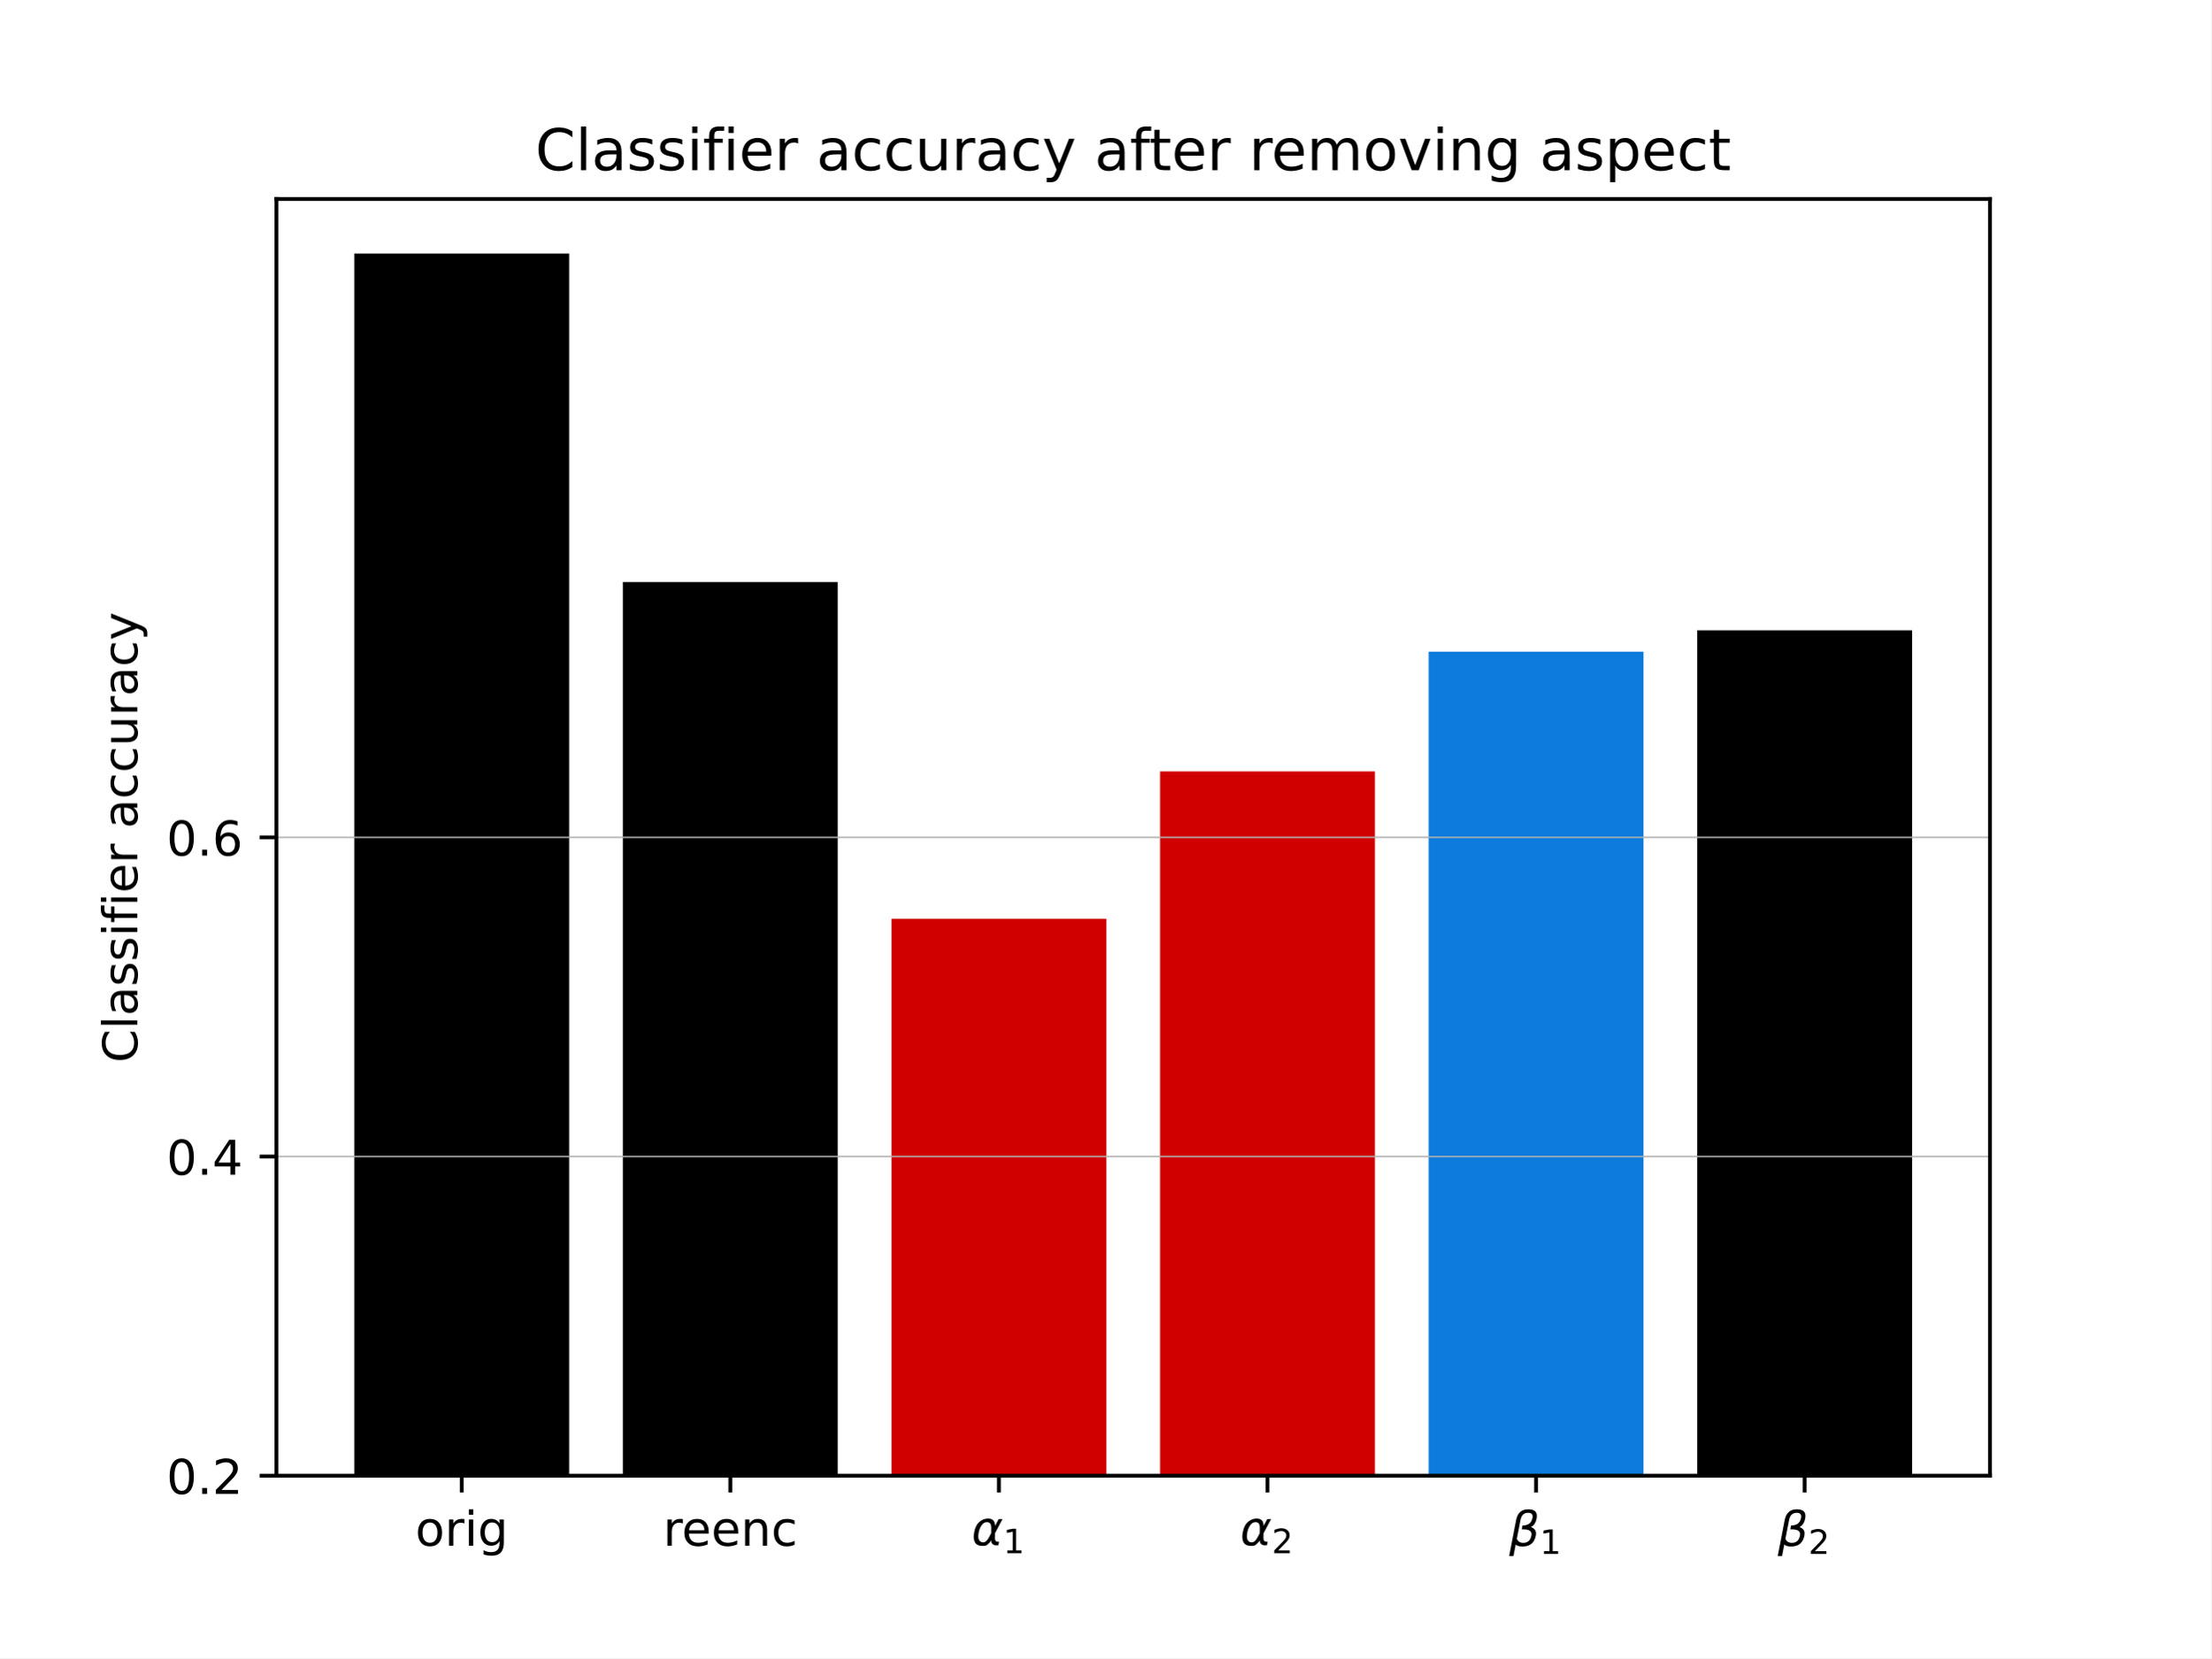
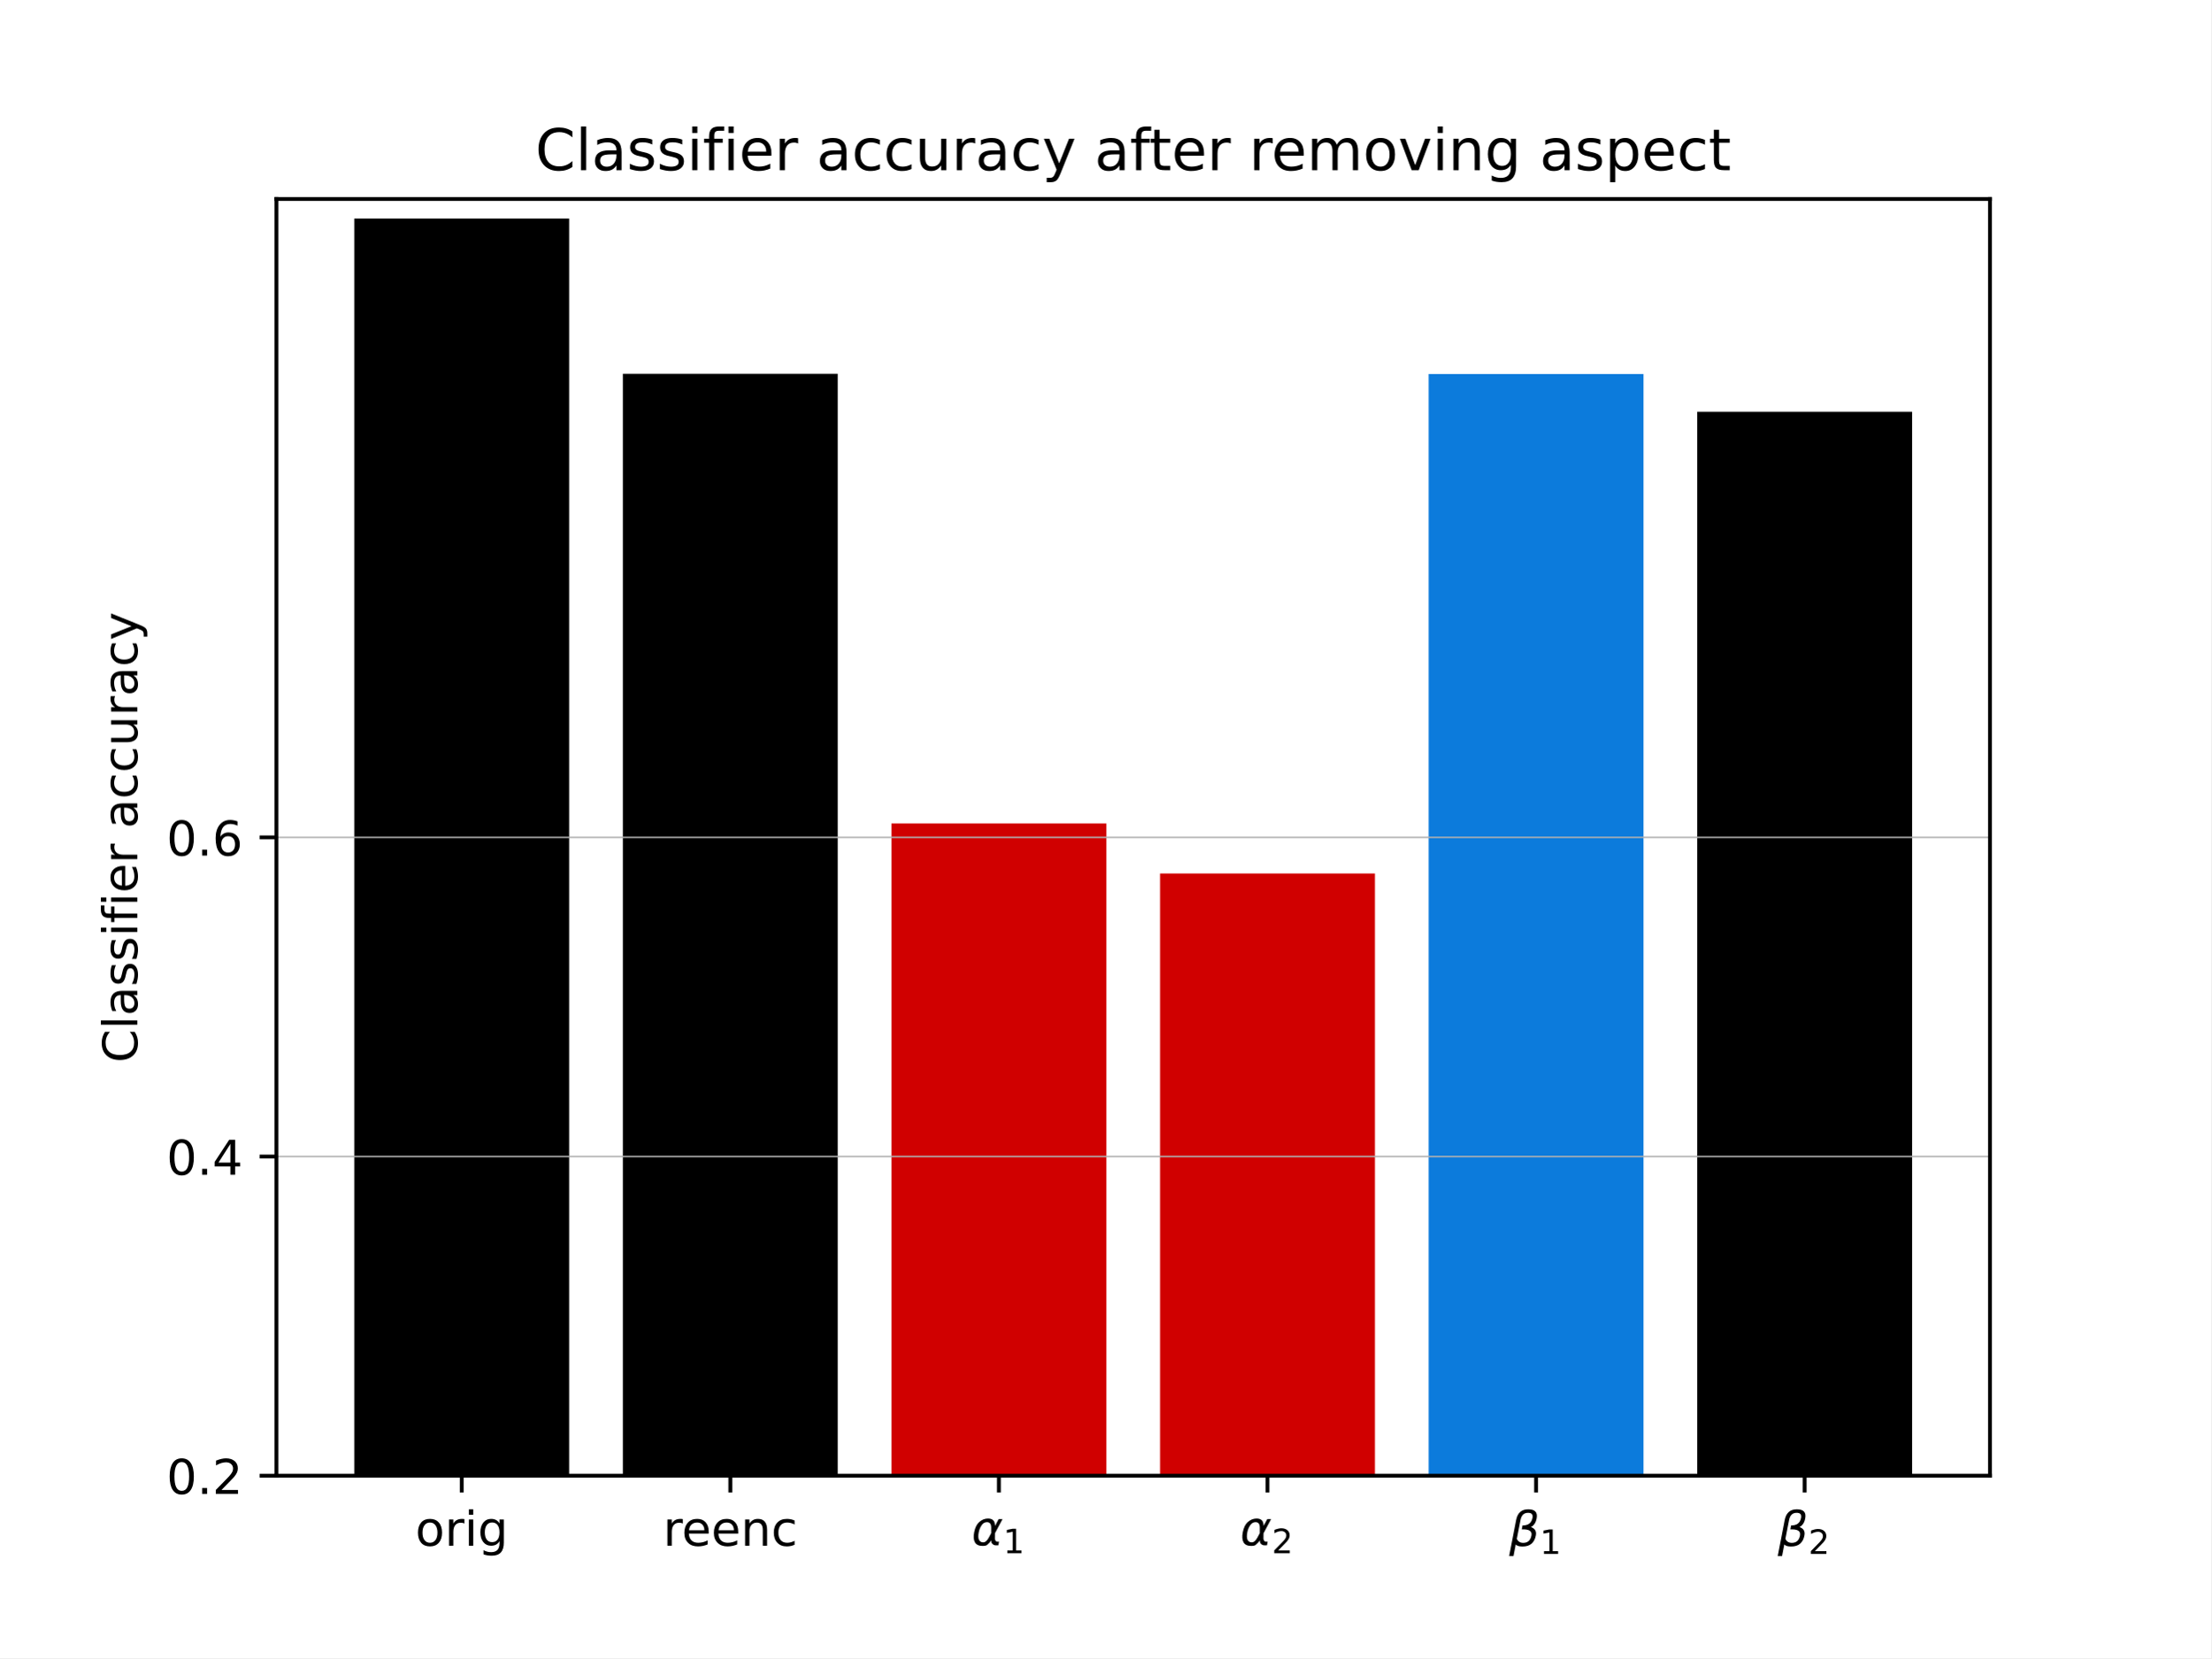
<svg xmlns="http://www.w3.org/2000/svg" xmlns:xlink="http://www.w3.org/1999/xlink" height="345.6pt" version="1.1" viewBox="0 0 460.8 345.6" width="460.8pt">
  <defs>
    <style type="text/css">*{stroke-linecap:butt;stroke-linejoin:round;}</style>
  </defs>
  <g id="figure_1">
    <g id="patch_1">
      <path d="M 0 345.6  L 460.8 345.6  L 460.8 0  L 0 0  z " style="fill:#ffffff;" />
    </g>
    <g id="axes_1">
      <g id="patch_2">
        <path d="M 57.6 307.584  L 414.72 307.584  L 414.72 41.472  L 57.6 41.472  z " style="fill:#ffffff;" />
      </g>
      <g id="patch_3">
-         <path clip-path="url(#pbe106385fd)" d="M 73.833 374.112  L 118.613 374.112  L 118.613 52.833  L 73.833 52.833  z " />
+         <path clip-path="url(#p115af329d2)" d="M 73.833 374.112  L 118.613 374.112  L 118.613 45.546  L 73.833 45.546  z " />
      </g>
      <g id="patch_4">
-         <path clip-path="url(#pbe106385fd)" d="M 129.808 374.112  L 174.588 374.112  L 174.588 121.325  L 129.808 121.325  z " />
+         <path clip-path="url(#p115af329d2)" d="M 129.808 374.112  L 174.588 374.112  L 174.588 77.908  L 129.808 77.908  z " />
      </g>
      <g id="patch_5">
-         <path clip-path="url(#pbe106385fd)" d="M 185.783 374.112  L 230.563 374.112  L 230.563 191.504  L 185.783 191.504  z " style="fill:#d00000;" />
+         <path clip-path="url(#p115af329d2)" d="M 185.783 374.112  L 230.563 374.112  L 230.563 171.635  L 185.783 171.635  z " style="fill:#d00000;" />
      </g>
      <g id="patch_6">
-         <path clip-path="url(#pbe106385fd)" d="M 241.757 374.112  L 286.537 374.112  L 286.537 160.794  L 241.757 160.794  z " style="fill:#d00000;" />
+         <path clip-path="url(#p115af329d2)" d="M 241.757 374.112  L 286.537 374.112  L 286.537 182.063  L 241.757 182.063  z " style="fill:#d00000;" />
      </g>
      <g id="patch_7">
-         <path clip-path="url(#pbe106385fd)" d="M 297.732 374.112  L 342.512 374.112  L 342.512 135.827  L 297.732 135.827  z " style="fill:#0c7bdc;" />
+         <path clip-path="url(#p115af329d2)" d="M 297.732 374.112  L 342.512 374.112  L 342.512 77.961  L 297.732 77.961  z " style="fill:#0c7bdc;" />
      </g>
      <g id="patch_8">
-         <path clip-path="url(#pbe106385fd)" d="M 353.707 374.112  L 398.487 374.112  L 398.487 131.376  L 353.707 131.376  z " />
+         <path clip-path="url(#p115af329d2)" d="M 353.707 374.112  L 398.487 374.112  L 398.487 85.823  L 353.707 85.823  z " />
      </g>
      <g id="matplotlib.axis_1">
        <g id="xtick_1">
          <g id="line2d_1">
            <defs>
-               <path d="M 0 0  L 0 3.5  " id="m1d62fc8618" style="stroke:#000000;stroke-width:0.8;" />
+               <path d="M 0 0  L 0 3.5  " id="mec8ad791c5" style="stroke:#000000;stroke-width:0.8;" />
            </defs>
            <g>
-               <use style="stroke:#000000;stroke-width:0.8;" x="96.223" xlink:href="#m1d62fc8618" y="307.584" />
+               <use style="stroke:#000000;stroke-width:0.8;" x="96.223" xlink:href="#mec8ad791c5" y="307.584" />
            </g>
          </g>
          <g id="text_1">
            <g transform="translate(86.54457 322.1824)scale(0.1 -0.1)">
              <defs>
                <path d="M 30.609 48.391  Q 23.391 48.391 19.188 42.75  Q 14.984 37.109 14.984 27.297  Q 14.984 17.484 19.156 11.844  Q 23.344 6.203 30.609 6.203  Q 37.797 6.203 41.984 11.859  Q 46.188 17.531 46.188 27.297  Q 46.188 37.016 41.984 42.703  Q 37.797 48.391 30.609 48.391  z M 30.609 56  Q 42.328 56 49.016 48.375  Q 55.719 40.766 55.719 27.297  Q 55.719 13.875 49.016 6.219  Q 42.328 -1.422 30.609 -1.422  Q 18.844 -1.422 12.172 6.219  Q 5.516 13.875 5.516 27.297  Q 5.516 40.766 12.172 48.375  Q 18.844 56 30.609 56  z " id="DejaVuSans-111" />
                <path d="M 41.109 46.297  Q 39.594 47.172 37.812 47.578  Q 36.031 48 33.891 48  Q 26.266 48 22.188 43.047  Q 18.109 38.094 18.109 28.812  L 18.109 0  L 9.078 0  L 9.078 54.688  L 18.109 54.688  L 18.109 46.188  Q 20.953 51.172 25.484 53.578  Q 30.031 56 36.531 56  Q 37.453 56 38.578 55.875  Q 39.703 55.766 41.062 55.516  z " id="DejaVuSans-114" />
                <path d="M 9.422 54.688  L 18.406 54.688  L 18.406 0  L 9.422 0  z M 9.422 75.984  L 18.406 75.984  L 18.406 64.594  L 9.422 64.594  z " id="DejaVuSans-105" />
                <path d="M 45.406 27.984  Q 45.406 37.75 41.375 43.109  Q 37.359 48.484 30.078 48.484  Q 22.859 48.484 18.828 43.109  Q 14.797 37.75 14.797 27.984  Q 14.797 18.266 18.828 12.891  Q 22.859 7.516 30.078 7.516  Q 37.359 7.516 41.375 12.891  Q 45.406 18.266 45.406 27.984  z M 54.391 6.781  Q 54.391 -7.172 48.188 -13.984  Q 42 -20.797 29.203 -20.797  Q 24.469 -20.797 20.266 -20.094  Q 16.062 -19.391 12.109 -17.922  L 12.109 -9.188  Q 16.062 -11.328 19.922 -12.344  Q 23.781 -13.375 27.781 -13.375  Q 36.625 -13.375 41.016 -8.766  Q 45.406 -4.156 45.406 5.172  L 45.406 9.625  Q 42.625 4.781 38.281 2.391  Q 33.938 0 27.875 0  Q 17.828 0 11.672 7.656  Q 5.516 15.328 5.516 27.984  Q 5.516 40.672 11.672 48.328  Q 17.828 56 27.875 56  Q 33.938 56 38.281 53.609  Q 42.625 51.219 45.406 46.391  L 45.406 54.688  L 54.391 54.688  z " id="DejaVuSans-103" />
              </defs>
              <use xlink:href="#DejaVuSans-111" />
              <use x="61.182" xlink:href="#DejaVuSans-114" />
              <use x="102.295" xlink:href="#DejaVuSans-105" />
              <use x="130.078" xlink:href="#DejaVuSans-103" />
            </g>
          </g>
        </g>
        <g id="xtick_2">
          <g id="line2d_2">
            <g>
-               <use style="stroke:#000000;stroke-width:0.8;" x="152.198" xlink:href="#m1d62fc8618" y="307.584" />
+               <use style="stroke:#000000;stroke-width:0.8;" x="152.198" xlink:href="#mec8ad791c5" y="307.584" />
            </g>
          </g>
          <g id="text_2">
            <g transform="translate(138.1836 322.1824)scale(0.1 -0.1)">
              <defs>
                <path d="M 56.203 29.594  L 56.203 25.203  L 14.891 25.203  Q 15.484 15.922 20.484 11.062  Q 25.484 6.203 34.422 6.203  Q 39.594 6.203 44.453 7.469  Q 49.312 8.734 54.109 11.281  L 54.109 2.781  Q 49.266 0.734 44.188 -0.344  Q 39.109 -1.422 33.891 -1.422  Q 20.797 -1.422 13.156 6.188  Q 5.516 13.812 5.516 26.812  Q 5.516 40.234 12.766 48.109  Q 20.016 56 32.328 56  Q 43.359 56 49.781 48.891  Q 56.203 41.797 56.203 29.594  z M 47.219 32.234  Q 47.125 39.594 43.094 43.984  Q 39.062 48.391 32.422 48.391  Q 24.906 48.391 20.391 44.141  Q 15.875 39.891 15.188 32.172  z " id="DejaVuSans-101" />
                <path d="M 54.891 33.016  L 54.891 0  L 45.906 0  L 45.906 32.719  Q 45.906 40.484 42.875 44.328  Q 39.844 48.188 33.797 48.188  Q 26.516 48.188 22.312 43.547  Q 18.109 38.922 18.109 30.906  L 18.109 0  L 9.078 0  L 9.078 54.688  L 18.109 54.688  L 18.109 46.188  Q 21.344 51.125 25.703 53.562  Q 30.078 56 35.797 56  Q 45.219 56 50.047 50.172  Q 54.891 44.344 54.891 33.016  z " id="DejaVuSans-110" />
                <path d="M 48.781 52.594  L 48.781 44.188  Q 44.969 46.297 41.141 47.344  Q 37.312 48.391 33.406 48.391  Q 24.656 48.391 19.812 42.844  Q 14.984 37.312 14.984 27.297  Q 14.984 17.281 19.812 11.734  Q 24.656 6.203 33.406 6.203  Q 37.312 6.203 41.141 7.25  Q 44.969 8.297 48.781 10.406  L 48.781 2.094  Q 45.016 0.344 40.984 -0.531  Q 36.969 -1.422 32.422 -1.422  Q 20.062 -1.422 12.781 6.344  Q 5.516 14.109 5.516 27.297  Q 5.516 40.672 12.859 48.328  Q 20.219 56 33.016 56  Q 37.156 56 41.109 55.141  Q 45.062 54.297 48.781 52.594  z " id="DejaVuSans-99" />
              </defs>
              <use xlink:href="#DejaVuSans-114" />
              <use x="38.863" xlink:href="#DejaVuSans-101" />
              <use x="100.387" xlink:href="#DejaVuSans-101" />
              <use x="161.91" xlink:href="#DejaVuSans-110" />
              <use x="225.289" xlink:href="#DejaVuSans-99" />
            </g>
          </g>
        </g>
        <g id="xtick_3">
          <g id="line2d_3">
            <g>
-               <use style="stroke:#000000;stroke-width:0.8;" x="208.173" xlink:href="#m1d62fc8618" y="307.584" />
+               <use style="stroke:#000000;stroke-width:0.8;" x="208.173" xlink:href="#mec8ad791c5" y="307.584" />
            </g>
          </g>
          <g id="text_3">
            <g transform="translate(202.4725 322.1824)scale(0.1 -0.1)">
              <defs>
                <path d="M 40.922 25.438  L 40.969 36.719  Q 41.016 48.25 32.328 48.297  Q 25.828 48.344 21.781 42.922  Q 16.703 36.234 14.984 27.297  Q 12.891 16.547 15.531 11.422  Q 18.266 6.203 24.172 6.203  Q 30.719 6.203 36.234 16.609  z M 33.844 55.906  Q 49.078 56.156 48.875 40.375  Q 48.875 40.375 56.5 54.688  L 64.5 54.688  L 48.734 25.047  L 48.578 14.359  Q 48.578 11.969 49.906 9.969  Q 51.422 7.625 52.984 7.625  L 57.328 7.625  L 55.859 0  L 50.438 0  Q 45.844 0 42.531 4.109  Q 40.969 6.156 40.922 10.453  Q 37.75 5.219 32.281 0.781  Q 29.688 -1.266 22.703 -1.219  Q 11.281 -1.125 7.125 6.203  Q 2.875 13.812 5.516 27.297  Q 8.344 41.797 15.766 48.391  Q 24.125 55.766 33.844 55.906  z " id="DejaVuSans-Oblique-945" />
                <path d="M 12.406 8.297  L 28.516 8.297  L 28.516 63.922  L 10.984 60.406  L 10.984 69.391  L 28.422 72.906  L 38.281 72.906  L 38.281 8.297  L 54.391 8.297  L 54.391 0  L 12.406 0  z " id="DejaVuSans-49" />
              </defs>
              <use transform="translate(0 0.84375)" xlink:href="#DejaVuSans-Oblique-945" />
              <use transform="translate(65.91797 -15.5625)scale(0.7)" xlink:href="#DejaVuSans-49" />
            </g>
          </g>
        </g>
        <g id="xtick_4">
          <g id="line2d_4">
            <g>
-               <use style="stroke:#000000;stroke-width:0.8;" x="264.147" xlink:href="#m1d62fc8618" y="307.584" />
+               <use style="stroke:#000000;stroke-width:0.8;" x="264.147" xlink:href="#mec8ad791c5" y="307.584" />
            </g>
          </g>
          <g id="text_4">
            <g transform="translate(258.4475 322.1824)scale(0.1 -0.1)">
              <defs>
                <path d="M 19.188 8.297  L 53.609 8.297  L 53.609 0  L 7.328 0  L 7.328 8.297  Q 12.938 14.109 22.625 23.891  Q 32.328 33.688 34.812 36.531  Q 39.547 41.844 41.422 45.531  Q 43.312 49.219 43.312 52.781  Q 43.312 58.594 39.234 62.25  Q 35.156 65.922 28.609 65.922  Q 23.969 65.922 18.812 64.312  Q 13.672 62.703 7.812 59.422  L 7.812 69.391  Q 13.766 71.781 18.938 73  Q 24.125 74.219 28.422 74.219  Q 39.75 74.219 46.484 68.547  Q 53.219 62.891 53.219 53.422  Q 53.219 48.922 51.531 44.891  Q 49.859 40.875 45.406 35.406  Q 44.188 33.984 37.641 27.219  Q 31.109 20.453 19.188 8.297  z " id="DejaVuSans-50" />
              </defs>
              <use transform="translate(0 0.84375)" xlink:href="#DejaVuSans-Oblique-945" />
              <use transform="translate(65.91797 -15.5625)scale(0.7)" xlink:href="#DejaVuSans-50" />
            </g>
          </g>
        </g>
        <g id="xtick_5">
          <g id="line2d_5">
            <g>
-               <use style="stroke:#000000;stroke-width:0.8;" x="320.122" xlink:href="#m1d62fc8618" y="307.584" />
+               <use style="stroke:#000000;stroke-width:0.8;" x="320.122" xlink:href="#mec8ad791c5" y="307.584" />
            </g>
          </g>
          <g id="text_5">
            <g transform="translate(314.5224 322.284)scale(0.1 -0.1)">
              <defs>
                <path d="M 13.625 3.375  L 8.938 -20.797  L -0.094 -20.797  L 14.5 54.344  Q 18.844 76.609 39.656 76.609  Q 60.75 76.609 57.172 57.812  Q 54.734 44.438 45.219 39.547  Q 58.016 35.156 55.516 22.125  Q 51.125 -1.078 27.484 -1.031  Q 17.141 -0.984 13.625 3.375  z M 15.922 15.094  Q 19.672 6.594 29.297 6.641  Q 43.359 6.641 46.344 21.969  Q 49.031 35.75 26.172 34.672  L 27.781 42.969  Q 45.453 42.672 48.531 58.594  Q 50.641 69.344 39.203 69.281  Q 26.422 69.281 23.484 54.047  z " id="DejaVuSans-Oblique-946" />
              </defs>
              <use transform="translate(0 0.390625)" xlink:href="#DejaVuSans-Oblique-946" />
              <use transform="translate(63.81836 -16.01562)scale(0.7)" xlink:href="#DejaVuSans-49" />
            </g>
          </g>
        </g>
        <g id="xtick_6">
          <g id="line2d_6">
            <g>
-               <use style="stroke:#000000;stroke-width:0.8;" x="376.097" xlink:href="#m1d62fc8618" y="307.584" />
+               <use style="stroke:#000000;stroke-width:0.8;" x="376.097" xlink:href="#mec8ad791c5" y="307.584" />
            </g>
          </g>
          <g id="text_6">
            <g transform="translate(370.4973 322.284)scale(0.1 -0.1)">
              <use transform="translate(0 0.390625)" xlink:href="#DejaVuSans-Oblique-946" />
              <use transform="translate(63.81836 -16.01562)scale(0.7)" xlink:href="#DejaVuSans-50" />
            </g>
          </g>
        </g>
      </g>
      <g id="matplotlib.axis_2">
        <g id="ytick_1">
          <g id="line2d_7">
-             <path clip-path="url(#pbe106385fd)" d="M 57.6 307.584  L 414.72 307.584  " style="fill:none;stroke:#b0b0b0;stroke-linecap:square;stroke-width:0.3;" />
+             <path clip-path="url(#p115af329d2)" d="M 57.6 307.584  L 414.72 307.584  " style="fill:none;stroke:#b0b0b0;stroke-linecap:square;stroke-width:0.3;" />
          </g>
          <g id="line2d_8">
            <defs>
-               <path d="M 0 0  L -3.5 0  " id="m5715065aa2" style="stroke:#000000;stroke-width:0.8;" />
+               <path d="M 0 0  L -3.5 0  " id="mc1dfd4b801" style="stroke:#000000;stroke-width:0.8;" />
            </defs>
            <g>
-               <use style="stroke:#000000;stroke-width:0.8;" x="57.6" xlink:href="#m5715065aa2" y="307.584" />
+               <use style="stroke:#000000;stroke-width:0.8;" x="57.6" xlink:href="#mc1dfd4b801" y="307.584" />
            </g>
          </g>
          <g id="text_7">
            <g transform="translate(34.69687 311.3832)scale(0.1 -0.1)">
              <defs>
                <path d="M 31.781 66.406  Q 24.172 66.406 20.328 58.906  Q 16.5 51.422 16.5 36.375  Q 16.5 21.391 20.328 13.891  Q 24.172 6.391 31.781 6.391  Q 39.453 6.391 43.281 13.891  Q 47.125 21.391 47.125 36.375  Q 47.125 51.422 43.281 58.906  Q 39.453 66.406 31.781 66.406  z M 31.781 74.219  Q 44.047 74.219 50.516 64.516  Q 56.984 54.828 56.984 36.375  Q 56.984 17.969 50.516 8.266  Q 44.047 -1.422 31.781 -1.422  Q 19.531 -1.422 13.062 8.266  Q 6.594 17.969 6.594 36.375  Q 6.594 54.828 13.062 64.516  Q 19.531 74.219 31.781 74.219  z " id="DejaVuSans-48" />
                <path d="M 10.688 12.406  L 21 12.406  L 21 0  L 10.688 0  z " id="DejaVuSans-46" />
              </defs>
              <use xlink:href="#DejaVuSans-48" />
              <use x="63.623" xlink:href="#DejaVuSans-46" />
              <use x="95.41" xlink:href="#DejaVuSans-50" />
            </g>
          </g>
        </g>
        <g id="ytick_2">
          <g id="line2d_9">
-             <path clip-path="url(#pbe106385fd)" d="M 57.6 241.056  L 414.72 241.056  " style="fill:none;stroke:#b0b0b0;stroke-linecap:square;stroke-width:0.3;" />
+             <path clip-path="url(#p115af329d2)" d="M 57.6 241.056  L 414.72 241.056  " style="fill:none;stroke:#b0b0b0;stroke-linecap:square;stroke-width:0.3;" />
          </g>
          <g id="line2d_10">
            <g>
-               <use style="stroke:#000000;stroke-width:0.8;" x="57.6" xlink:href="#m5715065aa2" y="241.056" />
+               <use style="stroke:#000000;stroke-width:0.8;" x="57.6" xlink:href="#mc1dfd4b801" y="241.056" />
            </g>
          </g>
          <g id="text_8">
            <g transform="translate(34.69687 244.8552)scale(0.1 -0.1)">
              <defs>
                <path d="M 37.797 64.312  L 12.891 25.391  L 37.797 25.391  z M 35.203 72.906  L 47.609 72.906  L 47.609 25.391  L 58.016 25.391  L 58.016 17.188  L 47.609 17.188  L 47.609 0  L 37.797 0  L 37.797 17.188  L 4.891 17.188  L 4.891 26.703  z " id="DejaVuSans-52" />
              </defs>
              <use xlink:href="#DejaVuSans-48" />
              <use x="63.623" xlink:href="#DejaVuSans-46" />
              <use x="95.41" xlink:href="#DejaVuSans-52" />
            </g>
          </g>
        </g>
        <g id="ytick_3">
          <g id="line2d_11">
-             <path clip-path="url(#pbe106385fd)" d="M 57.6 174.528  L 414.72 174.528  " style="fill:none;stroke:#b0b0b0;stroke-linecap:square;stroke-width:0.3;" />
+             <path clip-path="url(#p115af329d2)" d="M 57.6 174.528  L 414.72 174.528  " style="fill:none;stroke:#b0b0b0;stroke-linecap:square;stroke-width:0.3;" />
          </g>
          <g id="line2d_12">
            <g>
-               <use style="stroke:#000000;stroke-width:0.8;" x="57.6" xlink:href="#m5715065aa2" y="174.528" />
+               <use style="stroke:#000000;stroke-width:0.8;" x="57.6" xlink:href="#mc1dfd4b801" y="174.528" />
            </g>
          </g>
          <g id="text_9">
            <g transform="translate(34.69687 178.3272)scale(0.1 -0.1)">
              <defs>
                <path d="M 33.016 40.375  Q 26.375 40.375 22.484 35.828  Q 18.609 31.297 18.609 23.391  Q 18.609 15.531 22.484 10.953  Q 26.375 6.391 33.016 6.391  Q 39.656 6.391 43.531 10.953  Q 47.406 15.531 47.406 23.391  Q 47.406 31.297 43.531 35.828  Q 39.656 40.375 33.016 40.375  z M 52.594 71.297  L 52.594 62.312  Q 48.875 64.062 45.094 64.984  Q 41.312 65.922 37.594 65.922  Q 27.828 65.922 22.672 59.328  Q 17.531 52.734 16.797 39.406  Q 19.672 43.656 24.016 45.922  Q 28.375 48.188 33.594 48.188  Q 44.578 48.188 50.953 41.516  Q 57.328 34.859 57.328 23.391  Q 57.328 12.156 50.688 5.359  Q 44.047 -1.422 33.016 -1.422  Q 20.359 -1.422 13.672 8.266  Q 6.984 17.969 6.984 36.375  Q 6.984 53.656 15.188 63.938  Q 23.391 74.219 37.203 74.219  Q 40.922 74.219 44.703 73.484  Q 48.484 72.75 52.594 71.297  z " id="DejaVuSans-54" />
              </defs>
              <use xlink:href="#DejaVuSans-48" />
              <use x="63.623" xlink:href="#DejaVuSans-46" />
              <use x="95.41" xlink:href="#DejaVuSans-54" />
            </g>
          </g>
        </g>
        <g id="text_10">
          <g transform="translate(28.61719 221.5007)rotate(-90)scale(0.1 -0.1)">
            <defs>
              <path d="M 64.406 67.281  L 64.406 56.891  Q 59.422 61.531 53.781 63.812  Q 48.141 66.109 41.797 66.109  Q 29.297 66.109 22.656 58.469  Q 16.016 50.828 16.016 36.375  Q 16.016 21.969 22.656 14.328  Q 29.297 6.688 41.797 6.688  Q 48.141 6.688 53.781 8.984  Q 59.422 11.281 64.406 15.922  L 64.406 5.609  Q 59.234 2.094 53.438 0.328  Q 47.656 -1.422 41.219 -1.422  Q 24.656 -1.422 15.125 8.703  Q 5.609 18.844 5.609 36.375  Q 5.609 53.953 15.125 64.078  Q 24.656 74.219 41.219 74.219  Q 47.75 74.219 53.531 72.484  Q 59.328 70.75 64.406 67.281  z " id="DejaVuSans-67" />
              <path d="M 9.422 75.984  L 18.406 75.984  L 18.406 0  L 9.422 0  z " id="DejaVuSans-108" />
              <path d="M 34.281 27.484  Q 23.391 27.484 19.188 25  Q 14.984 22.516 14.984 16.5  Q 14.984 11.719 18.141 8.906  Q 21.297 6.109 26.703 6.109  Q 34.188 6.109 38.703 11.406  Q 43.219 16.703 43.219 25.484  L 43.219 27.484  z M 52.203 31.203  L 52.203 0  L 43.219 0  L 43.219 8.297  Q 40.141 3.328 35.547 0.953  Q 30.953 -1.422 24.312 -1.422  Q 15.922 -1.422 10.953 3.297  Q 6 8.016 6 15.922  Q 6 25.141 12.172 29.828  Q 18.359 34.516 30.609 34.516  L 43.219 34.516  L 43.219 35.406  Q 43.219 41.609 39.141 45  Q 35.062 48.391 27.688 48.391  Q 23 48.391 18.547 47.266  Q 14.109 46.141 10.016 43.891  L 10.016 52.203  Q 14.938 54.109 19.578 55.047  Q 24.219 56 28.609 56  Q 40.484 56 46.344 49.844  Q 52.203 43.703 52.203 31.203  z " id="DejaVuSans-97" />
              <path d="M 44.281 53.078  L 44.281 44.578  Q 40.484 46.531 36.375 47.5  Q 32.281 48.484 27.875 48.484  Q 21.188 48.484 17.844 46.438  Q 14.5 44.391 14.5 40.281  Q 14.5 37.156 16.891 35.375  Q 19.281 33.594 26.516 31.984  L 29.594 31.297  Q 39.156 29.25 43.188 25.516  Q 47.219 21.781 47.219 15.094  Q 47.219 7.469 41.188 3.016  Q 35.156 -1.422 24.609 -1.422  Q 20.219 -1.422 15.453 -0.562  Q 10.688 0.297 5.422 2  L 5.422 11.281  Q 10.406 8.688 15.234 7.391  Q 20.062 6.109 24.812 6.109  Q 31.156 6.109 34.562 8.281  Q 37.984 10.453 37.984 14.406  Q 37.984 18.062 35.516 20.016  Q 33.062 21.969 24.703 23.781  L 21.578 24.516  Q 13.234 26.266 9.516 29.906  Q 5.812 33.547 5.812 39.891  Q 5.812 47.609 11.281 51.797  Q 16.75 56 26.812 56  Q 31.781 56 36.172 55.266  Q 40.578 54.547 44.281 53.078  z " id="DejaVuSans-115" />
              <path d="M 37.109 75.984  L 37.109 68.5  L 28.516 68.5  Q 23.688 68.5 21.797 66.547  Q 19.922 64.594 19.922 59.516  L 19.922 54.688  L 34.719 54.688  L 34.719 47.703  L 19.922 47.703  L 19.922 0  L 10.891 0  L 10.891 47.703  L 2.297 47.703  L 2.297 54.688  L 10.891 54.688  L 10.891 58.5  Q 10.891 67.625 15.141 71.797  Q 19.391 75.984 28.609 75.984  z " id="DejaVuSans-102" />
              <path id="DejaVuSans-32" />
              <path d="M 8.5 21.578  L 8.5 54.688  L 17.484 54.688  L 17.484 21.922  Q 17.484 14.156 20.5 10.266  Q 23.531 6.391 29.594 6.391  Q 36.859 6.391 41.078 11.031  Q 45.312 15.672 45.312 23.688  L 45.312 54.688  L 54.297 54.688  L 54.297 0  L 45.312 0  L 45.312 8.406  Q 42.047 3.422 37.719 1  Q 33.406 -1.422 27.688 -1.422  Q 18.266 -1.422 13.375 4.438  Q 8.5 10.297 8.5 21.578  z M 31.109 56  z " id="DejaVuSans-117" />
              <path d="M 32.172 -5.078  Q 28.375 -14.844 24.75 -17.812  Q 21.141 -20.797 15.094 -20.797  L 7.906 -20.797  L 7.906 -13.281  L 13.188 -13.281  Q 16.891 -13.281 18.938 -11.516  Q 21 -9.766 23.484 -3.219  L 25.094 0.875  L 2.984 54.688  L 12.5 54.688  L 29.594 11.922  L 46.688 54.688  L 56.203 54.688  z " id="DejaVuSans-121" />
            </defs>
            <use xlink:href="#DejaVuSans-67" />
            <use x="69.824" xlink:href="#DejaVuSans-108" />
            <use x="97.607" xlink:href="#DejaVuSans-97" />
            <use x="158.887" xlink:href="#DejaVuSans-115" />
            <use x="210.986" xlink:href="#DejaVuSans-115" />
            <use x="263.086" xlink:href="#DejaVuSans-105" />
            <use x="290.869" xlink:href="#DejaVuSans-102" />
            <use x="326.074" xlink:href="#DejaVuSans-105" />
            <use x="353.857" xlink:href="#DejaVuSans-101" />
            <use x="415.381" xlink:href="#DejaVuSans-114" />
            <use x="456.494" xlink:href="#DejaVuSans-32" />
            <use x="488.281" xlink:href="#DejaVuSans-97" />
            <use x="549.561" xlink:href="#DejaVuSans-99" />
            <use x="604.541" xlink:href="#DejaVuSans-99" />
            <use x="659.521" xlink:href="#DejaVuSans-117" />
            <use x="722.9" xlink:href="#DejaVuSans-114" />
            <use x="764.014" xlink:href="#DejaVuSans-97" />
            <use x="825.293" xlink:href="#DejaVuSans-99" />
            <use x="880.273" xlink:href="#DejaVuSans-121" />
          </g>
        </g>
      </g>
      <g id="patch_9">
        <path d="M 57.6 307.584  L 57.6 41.472  " style="fill:none;stroke:#000000;stroke-linecap:square;stroke-linejoin:miter;stroke-width:0.8;" />
      </g>
      <g id="patch_10">
        <path d="M 414.72 307.584  L 414.72 41.472  " style="fill:none;stroke:#000000;stroke-linecap:square;stroke-linejoin:miter;stroke-width:0.8;" />
      </g>
      <g id="patch_11">
        <path d="M 57.6 307.584  L 414.72 307.584  " style="fill:none;stroke:#000000;stroke-linecap:square;stroke-linejoin:miter;stroke-width:0.8;" />
      </g>
      <g id="patch_12">
        <path d="M 57.6 41.472  L 414.72 41.472  " style="fill:none;stroke:#000000;stroke-linecap:square;stroke-linejoin:miter;stroke-width:0.8;" />
      </g>
      <g id="text_11">
        <g transform="translate(111.5541 35.472)scale(0.12 -0.12)">
          <defs>
            <path d="M 18.312 70.219  L 18.312 54.688  L 36.812 54.688  L 36.812 47.703  L 18.312 47.703  L 18.312 18.016  Q 18.312 11.328 20.141 9.422  Q 21.969 7.516 27.594 7.516  L 36.812 7.516  L 36.812 0  L 27.594 0  Q 17.188 0 13.234 3.875  Q 9.281 7.766 9.281 18.016  L 9.281 47.703  L 2.688 47.703  L 2.688 54.688  L 9.281 54.688  L 9.281 70.219  z " id="DejaVuSans-116" />
            <path d="M 52 44.188  Q 55.375 50.25 60.062 53.125  Q 64.75 56 71.094 56  Q 79.641 56 84.281 50.016  Q 88.922 44.047 88.922 33.016  L 88.922 0  L 79.891 0  L 79.891 32.719  Q 79.891 40.578 77.094 44.375  Q 74.312 48.188 68.609 48.188  Q 61.625 48.188 57.562 43.547  Q 53.516 38.922 53.516 30.906  L 53.516 0  L 44.484 0  L 44.484 32.719  Q 44.484 40.625 41.703 44.406  Q 38.922 48.188 33.109 48.188  Q 26.219 48.188 22.156 43.531  Q 18.109 38.875 18.109 30.906  L 18.109 0  L 9.078 0  L 9.078 54.688  L 18.109 54.688  L 18.109 46.188  Q 21.188 51.219 25.484 53.609  Q 29.781 56 35.688 56  Q 41.656 56 45.828 52.969  Q 50 49.953 52 44.188  z " id="DejaVuSans-109" />
            <path d="M 2.984 54.688  L 12.5 54.688  L 29.594 8.797  L 46.688 54.688  L 56.203 54.688  L 35.688 0  L 23.484 0  z " id="DejaVuSans-118" />
            <path d="M 18.109 8.203  L 18.109 -20.797  L 9.078 -20.797  L 9.078 54.688  L 18.109 54.688  L 18.109 46.391  Q 20.953 51.266 25.266 53.625  Q 29.594 56 35.594 56  Q 45.562 56 51.781 48.094  Q 58.016 40.188 58.016 27.297  Q 58.016 14.406 51.781 6.484  Q 45.562 -1.422 35.594 -1.422  Q 29.594 -1.422 25.266 0.953  Q 20.953 3.328 18.109 8.203  z M 48.688 27.297  Q 48.688 37.203 44.609 42.844  Q 40.531 48.484 33.406 48.484  Q 26.266 48.484 22.188 42.844  Q 18.109 37.203 18.109 27.297  Q 18.109 17.391 22.188 11.75  Q 26.266 6.109 33.406 6.109  Q 40.531 6.109 44.609 11.75  Q 48.688 17.391 48.688 27.297  z " id="DejaVuSans-112" />
          </defs>
          <use xlink:href="#DejaVuSans-67" />
          <use x="69.824" xlink:href="#DejaVuSans-108" />
          <use x="97.607" xlink:href="#DejaVuSans-97" />
          <use x="158.887" xlink:href="#DejaVuSans-115" />
          <use x="210.986" xlink:href="#DejaVuSans-115" />
          <use x="263.086" xlink:href="#DejaVuSans-105" />
          <use x="290.869" xlink:href="#DejaVuSans-102" />
          <use x="326.074" xlink:href="#DejaVuSans-105" />
          <use x="353.857" xlink:href="#DejaVuSans-101" />
          <use x="415.381" xlink:href="#DejaVuSans-114" />
          <use x="456.494" xlink:href="#DejaVuSans-32" />
          <use x="488.281" xlink:href="#DejaVuSans-97" />
          <use x="549.561" xlink:href="#DejaVuSans-99" />
          <use x="604.541" xlink:href="#DejaVuSans-99" />
          <use x="659.521" xlink:href="#DejaVuSans-117" />
          <use x="722.9" xlink:href="#DejaVuSans-114" />
          <use x="764.014" xlink:href="#DejaVuSans-97" />
          <use x="825.293" xlink:href="#DejaVuSans-99" />
          <use x="880.273" xlink:href="#DejaVuSans-121" />
          <use x="939.453" xlink:href="#DejaVuSans-32" />
          <use x="971.24" xlink:href="#DejaVuSans-97" />
          <use x="1032.52" xlink:href="#DejaVuSans-102" />
          <use x="1065.975" xlink:href="#DejaVuSans-116" />
          <use x="1105.184" xlink:href="#DejaVuSans-101" />
          <use x="1166.707" xlink:href="#DejaVuSans-114" />
          <use x="1207.82" xlink:href="#DejaVuSans-32" />
          <use x="1239.607" xlink:href="#DejaVuSans-114" />
          <use x="1278.471" xlink:href="#DejaVuSans-101" />
          <use x="1339.994" xlink:href="#DejaVuSans-109" />
          <use x="1437.406" xlink:href="#DejaVuSans-111" />
          <use x="1498.588" xlink:href="#DejaVuSans-118" />
          <use x="1557.768" xlink:href="#DejaVuSans-105" />
          <use x="1585.551" xlink:href="#DejaVuSans-110" />
          <use x="1648.93" xlink:href="#DejaVuSans-103" />
          <use x="1712.406" xlink:href="#DejaVuSans-32" />
          <use x="1744.193" xlink:href="#DejaVuSans-97" />
          <use x="1805.473" xlink:href="#DejaVuSans-115" />
          <use x="1857.572" xlink:href="#DejaVuSans-112" />
          <use x="1921.049" xlink:href="#DejaVuSans-101" />
          <use x="1982.572" xlink:href="#DejaVuSans-99" />
          <use x="2037.553" xlink:href="#DejaVuSans-116" />
        </g>
      </g>
    </g>
  </g>
  <defs>
-     <clipPath id="pbe106385fd">
+     <clipPath id="p115af329d2">
      <rect height="266.112" width="357.12" x="57.6" y="41.472" />
    </clipPath>
  </defs>
</svg>
